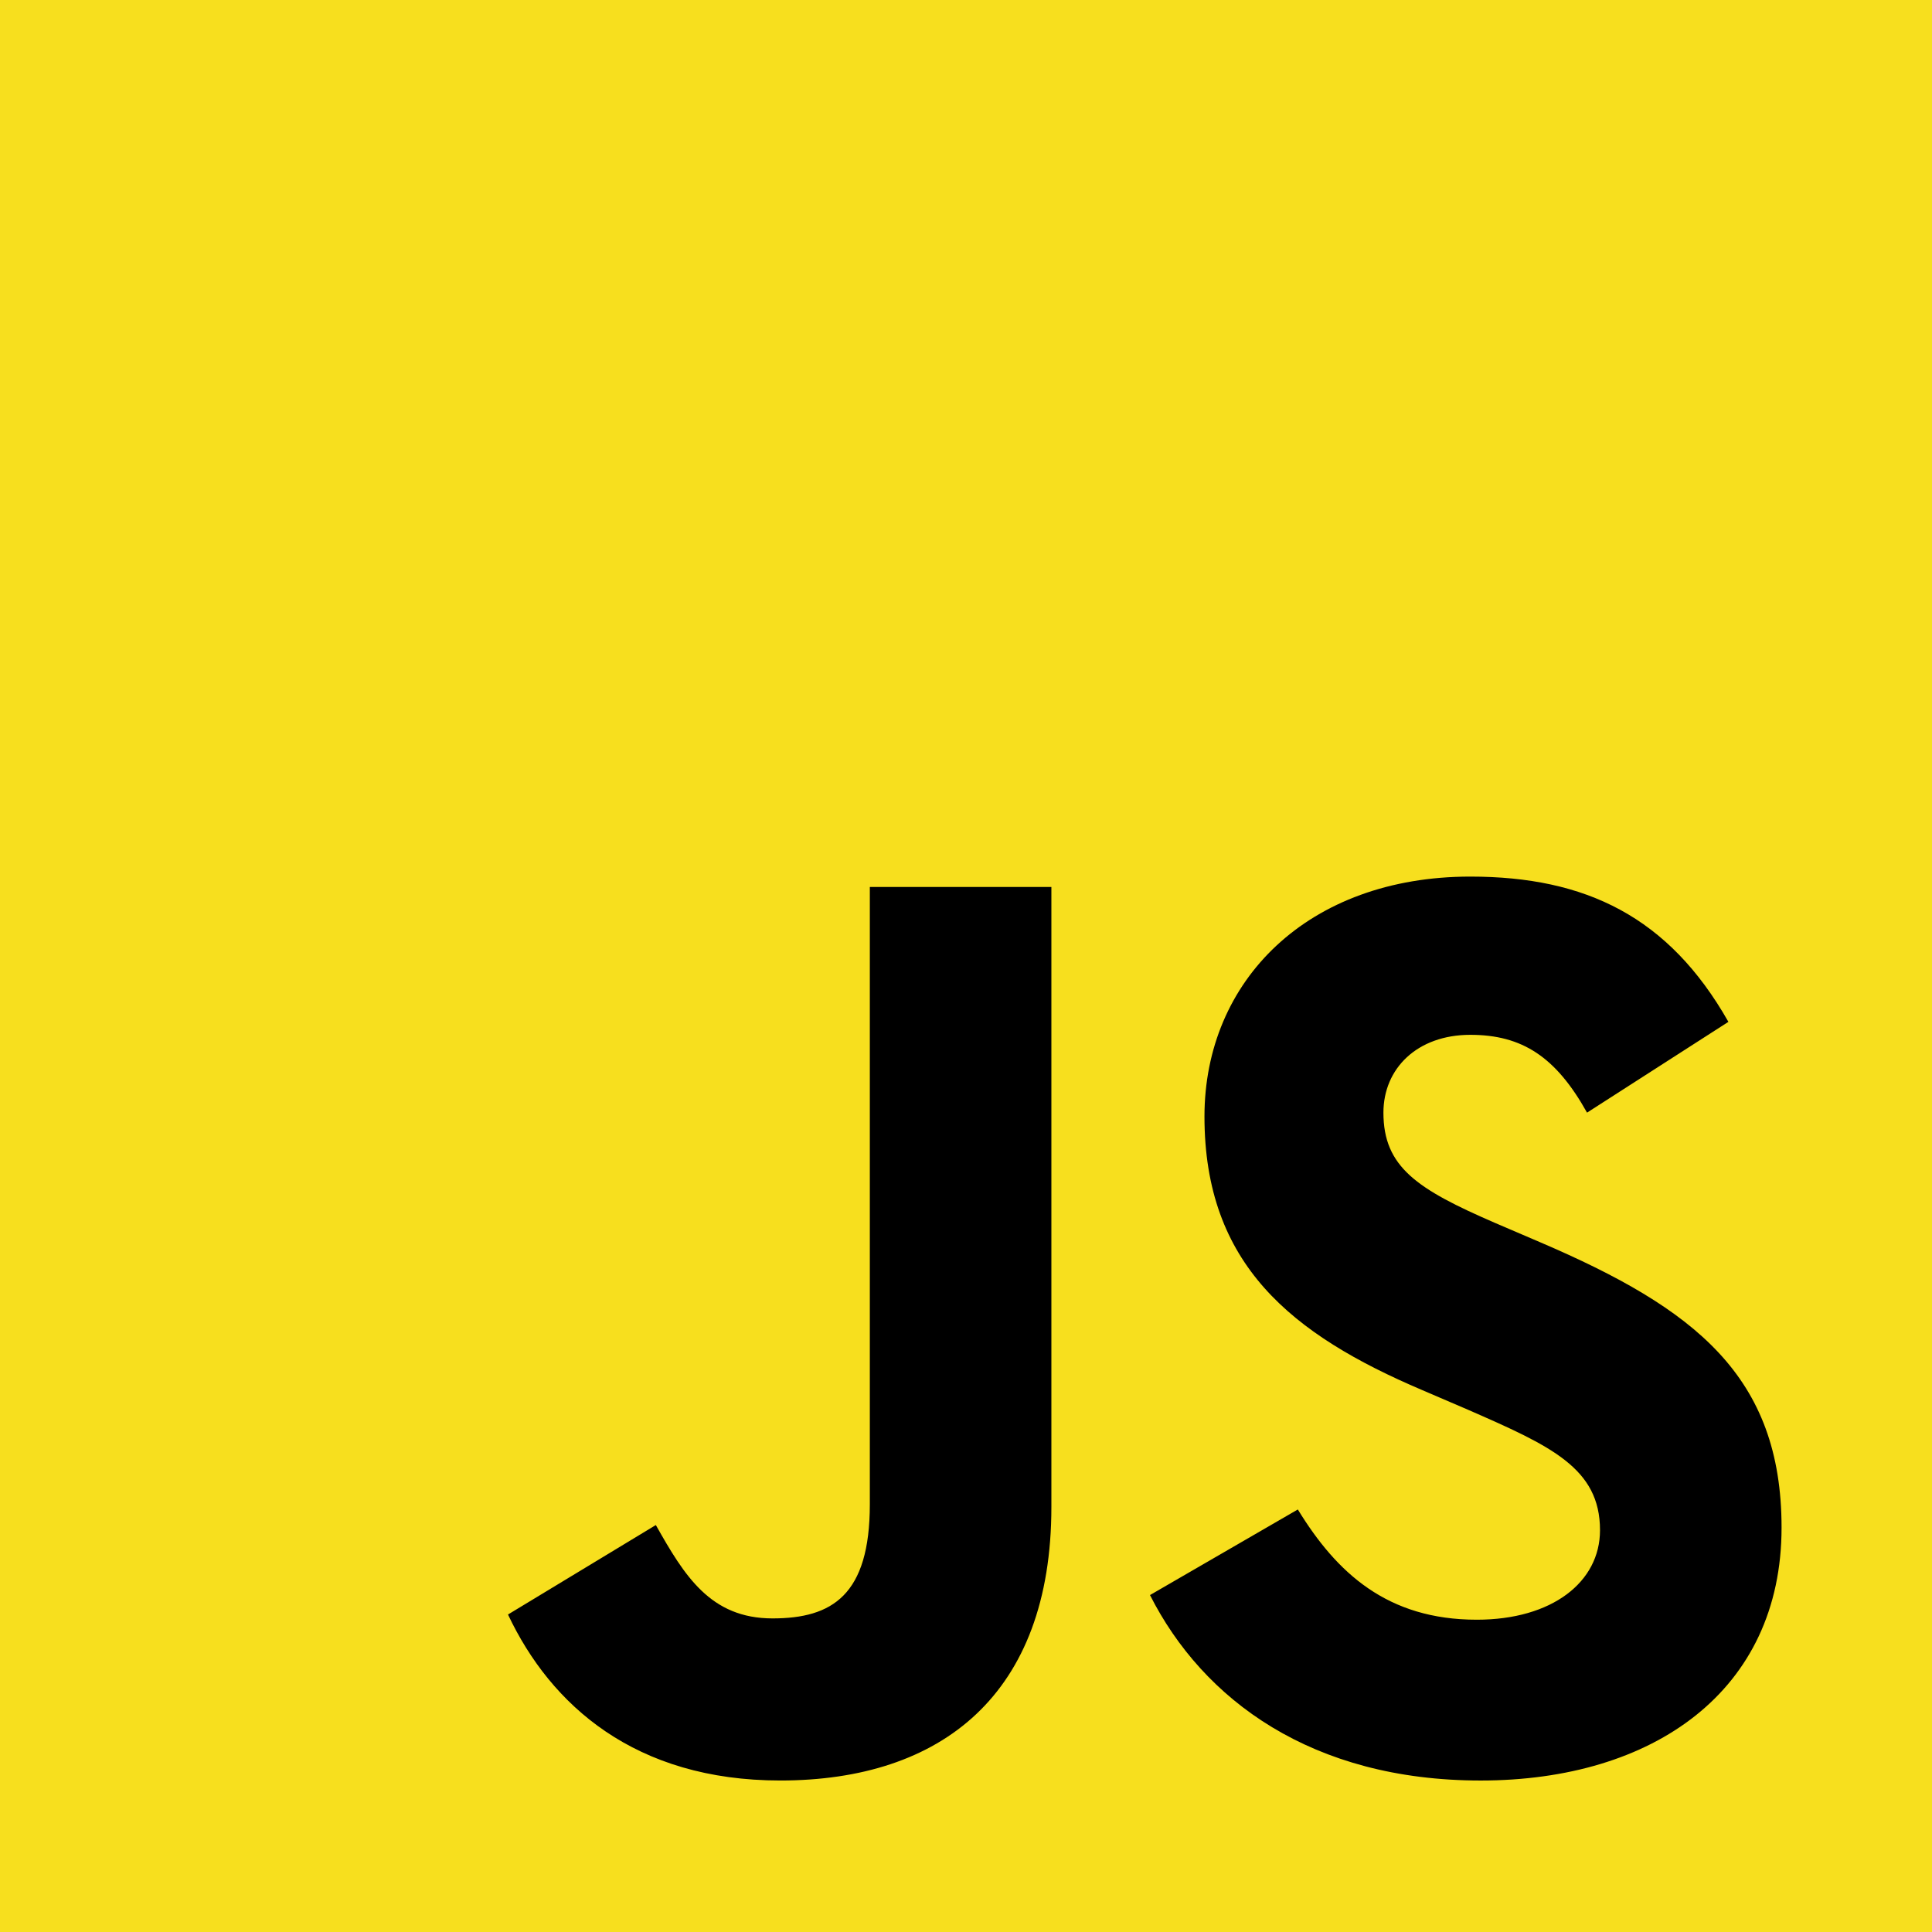
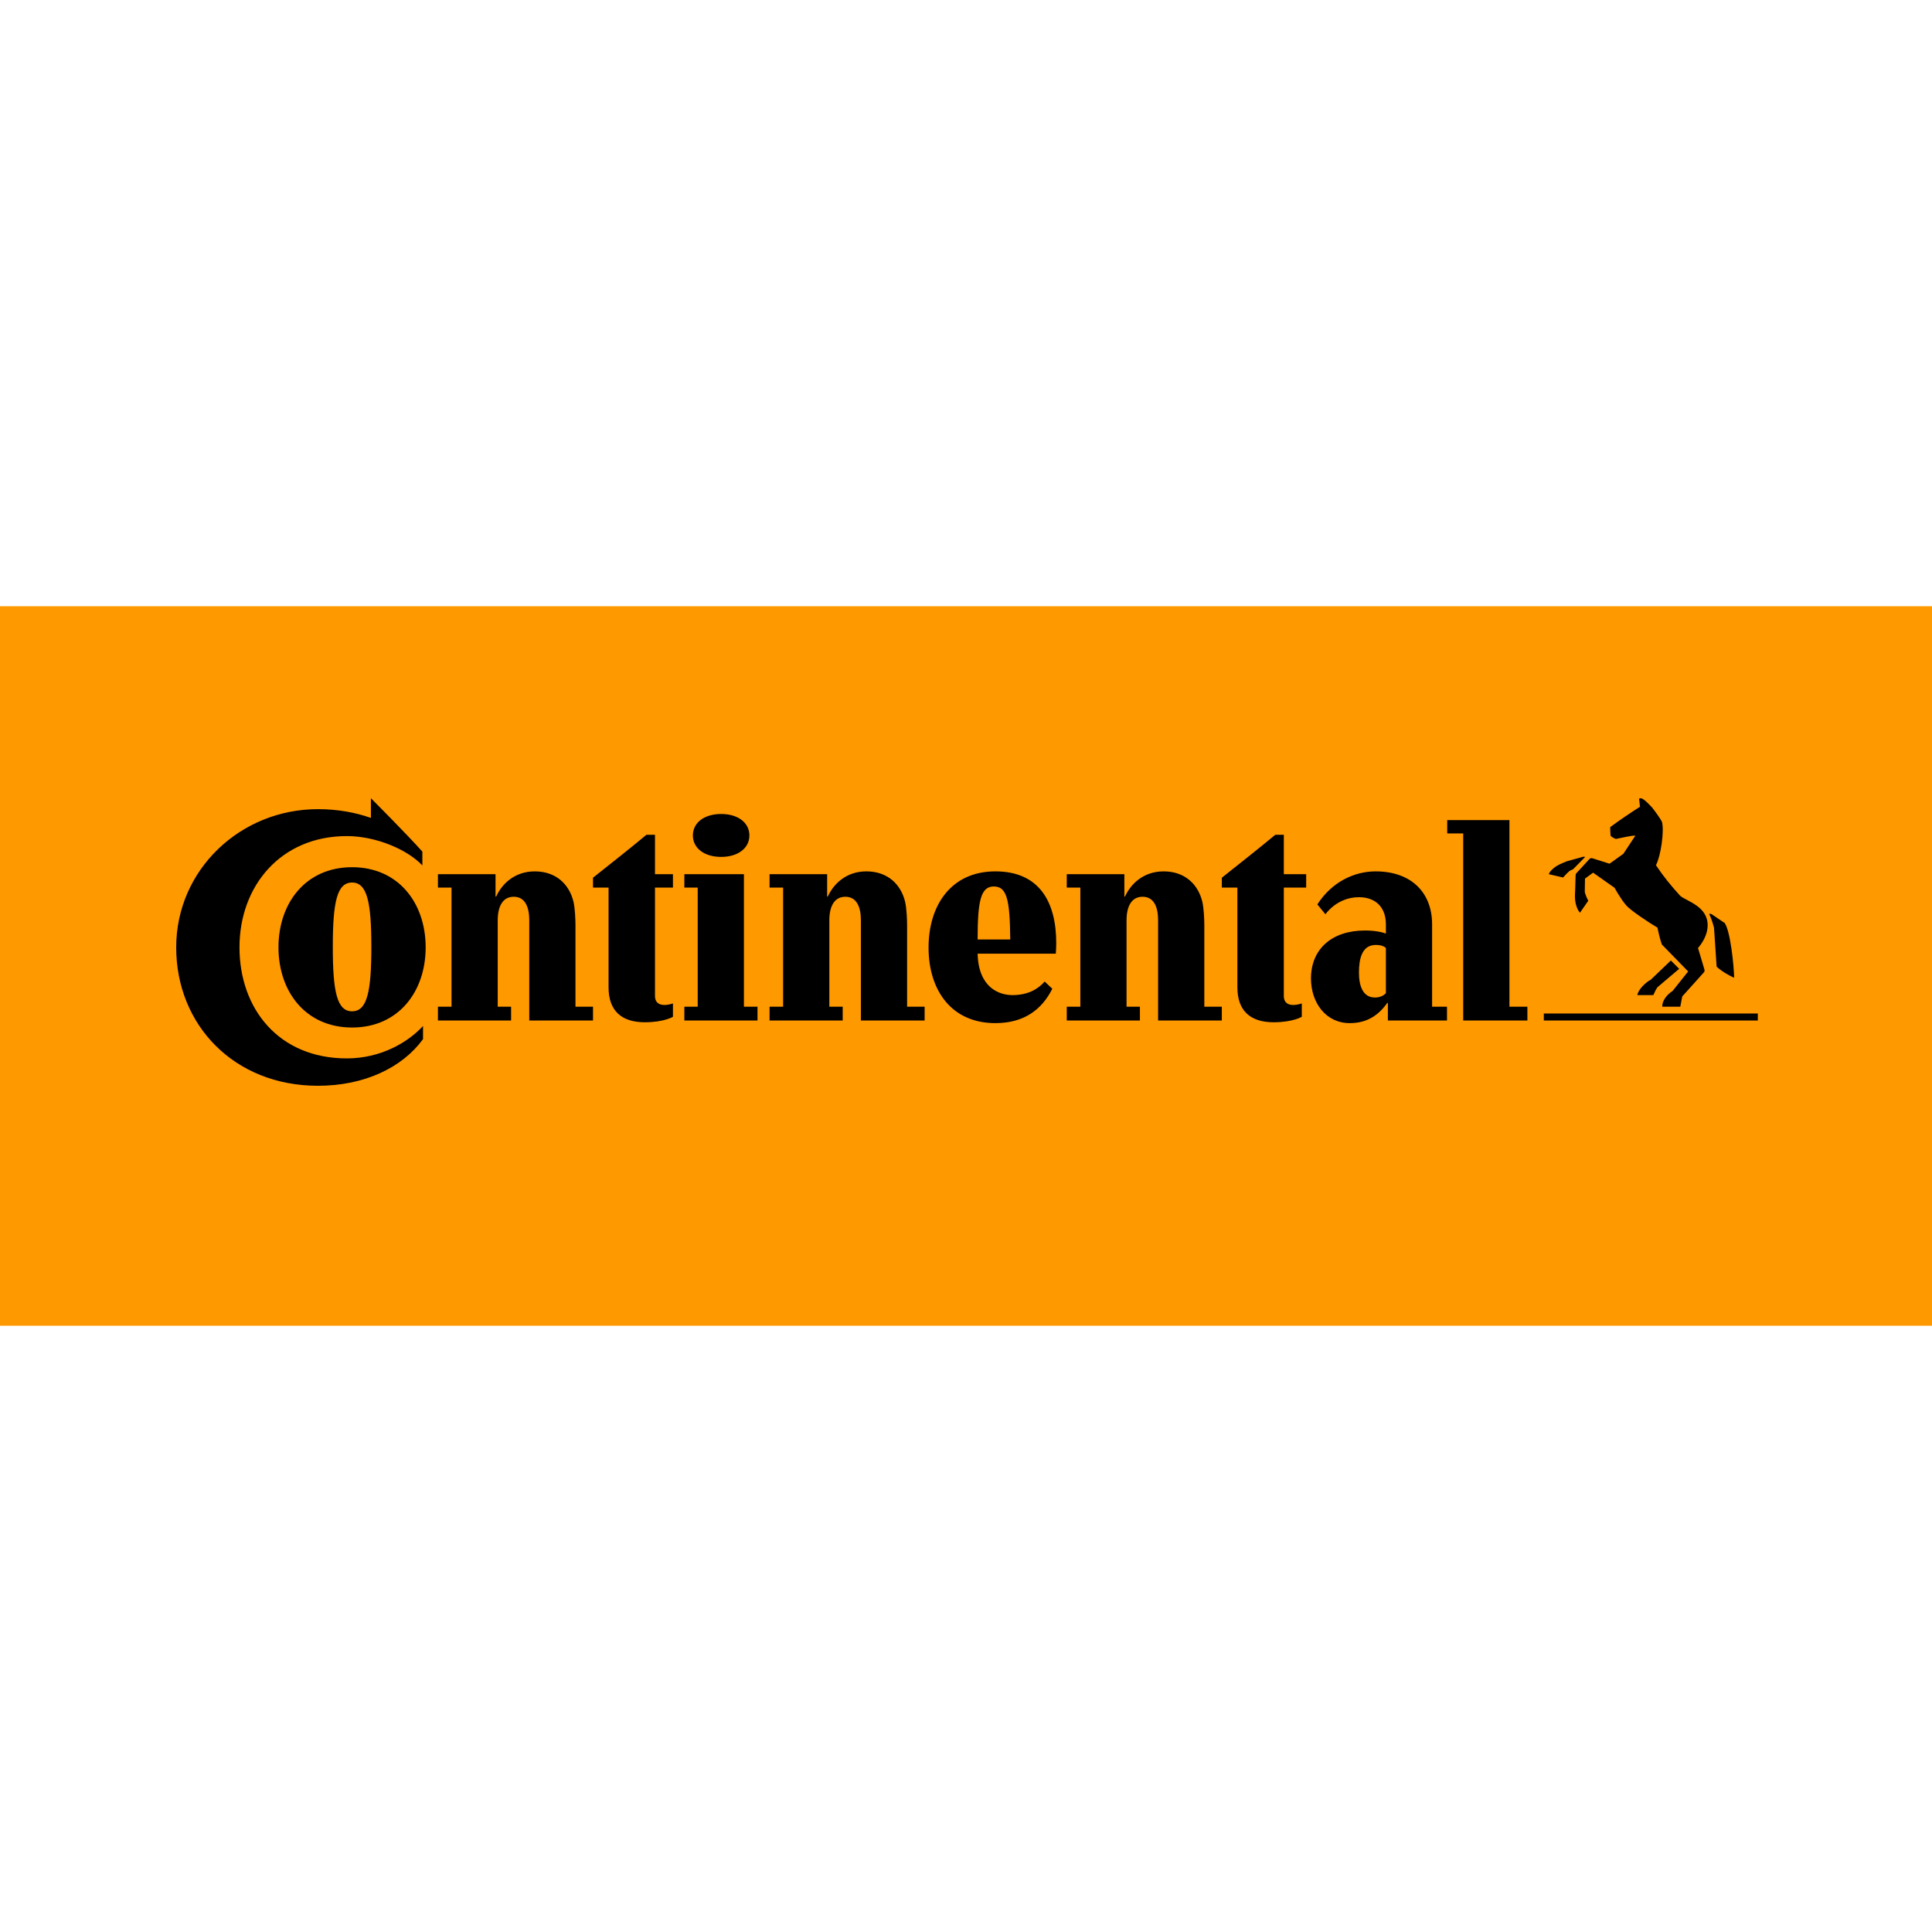
- <svg xmlns="http://www.w3.org/2000/svg" width="256" height="256" viewBox="0 0 256 256" preserveAspectRatio="xMidYMid">
-   <path d="M0 0h256v256H0V0Z" fill="#F7DF1E" />
-   <path d="m67.312 213.932 19.59-11.856c3.78 6.701 7.218 12.371 15.465 12.371 7.905 0 12.89-3.092 12.89-15.12v-81.798h24.057v82.138c0 24.917-14.606 36.259-35.916 36.259-19.245 0-30.416-9.967-36.087-21.996m85.07-2.576 19.588-11.341c5.157 8.421 11.859 14.607 23.715 14.607 9.969 0 16.325-4.984 16.325-11.858 0-8.248-6.53-11.17-17.528-15.98l-6.013-2.58c-17.357-7.387-28.87-16.667-28.87-36.257 0-18.044 13.747-31.792 35.228-31.792 15.294 0 26.292 5.328 34.196 19.247l-18.732 12.03c-4.125-7.389-8.591-10.31-15.465-10.31-7.046 0-11.514 4.468-11.514 10.31 0 7.217 4.468 10.14 14.778 14.608l6.014 2.577c20.45 8.765 31.963 17.7 31.963 37.804 0 21.654-17.012 33.51-39.867 33.51-22.339 0-36.774-10.654-43.819-24.574" />
+ <svg xmlns="http://www.w3.org/2000/svg" width="1000.609px" height="1000.609px" viewBox="8.944 -305.552 1000.609 1000.609">
+   <path d="M8.944 8.428V381.07h1000.609V8.428H8.944z" fill="#f90" />
+   <path d="M896.65 174.889c-.68-2.61-1.701-5.556-2.493-7.029 0 0 .452-.457 1.361.112.903.569 6.688 4.535 6.688 4.535 2.95 4.312 4.764 22.005 4.875 28.358-2.722-1.249-6.576-3.402-9.075-5.789l-1.356-20.187zm-17.469-16.45c-4.769-5.216-8.735-10.096-12.595-15.875 2.498-4.769 4.316-17.359 3.179-22.234-.452-1.478-4.54-6.922-5.221-7.714-1.021-1.021-4.307-4.764-5.896-4.764-.34 0-.681.117-.797.229l.457 4.195c-4.424 2.834-10.208 6.693-15.429 10.548 0 1.473.111 3.738.229 4.54.792.676 1.701 1.245 2.722 1.59 2.042-.345 8.396-1.935 10.092-1.707l-6.231 9.416-7.15 5.104-8.959-2.833c-.569-.117-1.138 0-1.478.452l-6.577 7.151c-.341.335-.568.675-.568 1.468l-.229 8.06s-.111 1.244-.111 2.605c0 5.785 2.605 8.506 2.605 8.506l4.316-6.241c-.574-.904-1.595-3.398-1.823-4.53 0-.229.117-6.922.117-6.922l4.199-3.068 11.117 7.832s3.062 5.672 6.014 9.075c1.925 2.382 11.563 8.847 16.216 11.569.457 2.499 1.478 6.577 2.27 8.73l13.616 13.956-8.055 10.092c-2.834 1.818-5.562 5.108-5.333 8.171h9.305l1.021-5.333 11.117-12.361c.568-.68.568-1.025.229-2.046l-3.179-10.66c1.589-1.818 4.986-6.348 4.986-11.797-.003-9.872-10.774-12.365-14.176-15.204zm-50.141-20.304c-.341.117-8.619 2.382-8.619 2.382s-3.859 1.478-5.561 2.61c-1.701 1.138-3.632 3.062-3.743 4.083l7.369 1.701c1.138-1.25 2.387-2.605 3.52-3.52l1.701-.787 6.125-6.242c0 .001-.228-.339-.792-.227zm34.823 63.752l10.437-9.98 4.312 4.307-11.233 9.528c-.904 1.132-1.585 2.95-2.153 4.083h-8.278c.455-3.063 4.762-6.918 6.915-7.938zm55.474 21.095h-110.83v-3.631h110.83v3.631zM608.74 171.029c0-6.8-2.158-12.138-8.049-12.138-5.907 0-8.289 5.337-8.289 12.138v44.809h6.928v7.145h-37.892v-7.145h7.029v-61.706h-7.029v-6.922h29.832v11.569h.34c2.834-6.348 9.416-13.037 19.969-13.037 11.117 0 17.918 6.8 20.076 15.759.797 3.52 1.025 9.304 1.025 12.25v42.087h9.07v7.145h-33.01v-51.954zm-153.936 0c0-6.8-2.153-12.138-8.05-12.138-5.901 0-8.283 5.337-8.283 12.138v44.809h6.922v7.145h-37.891v-7.145h7.034v-61.706h-7.034v-6.922h29.836v11.569h.336c2.839-6.348 9.42-13.037 19.969-13.037 11.117 0 17.922 6.8 20.075 15.759.798 3.52 1.026 9.304 1.026 12.25v42.087h9.075v7.145h-33.016v-51.954zm219.05-16.897v56.032c0 3.86 2.498 4.77 4.875 4.77 2.271 0 4.434-.793 4.434-.793v6.912s-4.545 2.84-14.637 2.84c-11.797 0-18.72-5.79-18.72-18.04v-51.72h-8.055v-5.109c8.959-7.141 19.4-15.317 27.679-22.229h4.424v20.416h11.574v6.922h-11.574zm-472.812-46.281s18.268 18.258 26.658 27.673v7.151c-7.821-8.283-24.047-15.206-39.136-15.206-34.144 0-55.585 25.753-55.585 57.627 0 31.757 20.304 57.51 55.585 57.51 17.582 0 31.65-8.283 39.476-16.784v6.8c-10.665 14.636-30.172 24.164-54.447 24.164-43.453 0-73.396-31.533-73.396-71.689 0-40.151 33.24-71.578 73.396-71.578 10.213 0 19.4 1.701 27.45 4.54v-10.208zm348.939 94.944c-3.408 3.967-8.735 7.029-16.679 7.029-6.922 0-17.582-3.859-18.033-21.437h40.496c.112-1.361.224-4.088.224-5.45 0-21.32-8.729-37.195-31.533-37.195-22.914 0-34.601 17.577-34.601 39.471 0 21.888 11.687 39.13 34.601 39.13 14.749 0 24.048-6.917 29.497-17.811l-3.972-3.737zm-34.711-21.782c0-19.964 1.589-27.45 8.39-27.45 6.927 0 8.288 7.257 8.507 27.45H515.27zm-333.964 3.855c0-23.138 2.153-33.346 9.979-33.346s9.984 10.208 9.984 33.346c0 23.144-2.158 33.346-9.984 33.346s-9.979-10.202-9.979-33.346zm-28.135.229c0 22.915 14.062 41.518 38.115 41.518 24.047 0 38.115-18.603 38.115-41.518s-14.068-41.512-38.115-41.512c-24.053-.001-38.115 18.597-38.115 41.512zm129.885-14.068c0-6.8-2.153-12.138-8.05-12.138-5.896 0-8.283 5.338-8.283 12.138v44.809h6.922v7.145h-37.891v-7.145h7.034v-61.705h-7.034v-6.922h29.836v11.569h.34c2.834-6.348 9.416-13.037 19.964-13.037 11.117 0 17.927 6.8 20.076 15.759.792 3.52 1.021 9.304 1.021 12.25v42.087h9.081v7.145h-33.016v-51.955zm84.741-43.899c0 6.693 6.013 11.122 14.637 11.122 8.618 0 14.631-4.429 14.631-11.122 0-6.684-6.013-11.112-14.631-11.112-8.624 0-14.637 4.428-14.637 11.112zm-19.624 27.003v56.031c0 3.86 2.494 4.77 4.88 4.77 2.265 0 4.418-.793 4.418-.793v6.912s-4.53 2.84-14.626 2.84c-11.797 0-18.72-5.79-18.72-18.039v-51.721h-8.055v-5.109c8.964-7.141 19.4-15.317 27.673-22.229h4.429v20.416h9.299v6.922h-9.298zm442.528 61.705H800v7.145h-33.239v-96.874h-8.278v-6.912h32.219v96.641zm-63.985-30.401c-.681-.681-2.158-1.589-5.221-1.589-7.141 0-8.729 7.039-8.729 14.296 0 7.146 2.153 12.931 8.277 12.931 2.951 0 4.77-1.25 5.673-2.271v-23.367zm1.026 28.471h-.346c-4.423 6.236-10.319 10.436-19.395 10.436-12.367 0-20.081-10.548-20.081-23.138 0-15.2 10.776-24.845 28.019-24.845 7.034 0 10.776 1.595 10.776 1.595v-4.773c0-9.182-5.673-14.063-13.95-14.063-11.463 0-17.354 8.852-17.354 8.852l-4.2-5.104c7.598-11.803 19.278-17.125 30.172-17.125 18.385 0 29.268 10.883 29.268 27.44v42.655h7.71v7.145h-30.619v-9.075zm-364.368 9.074v-7.145h6.922v-61.705h-6.922v-6.922h30.857v68.627h7.034v7.145" />
</svg>
